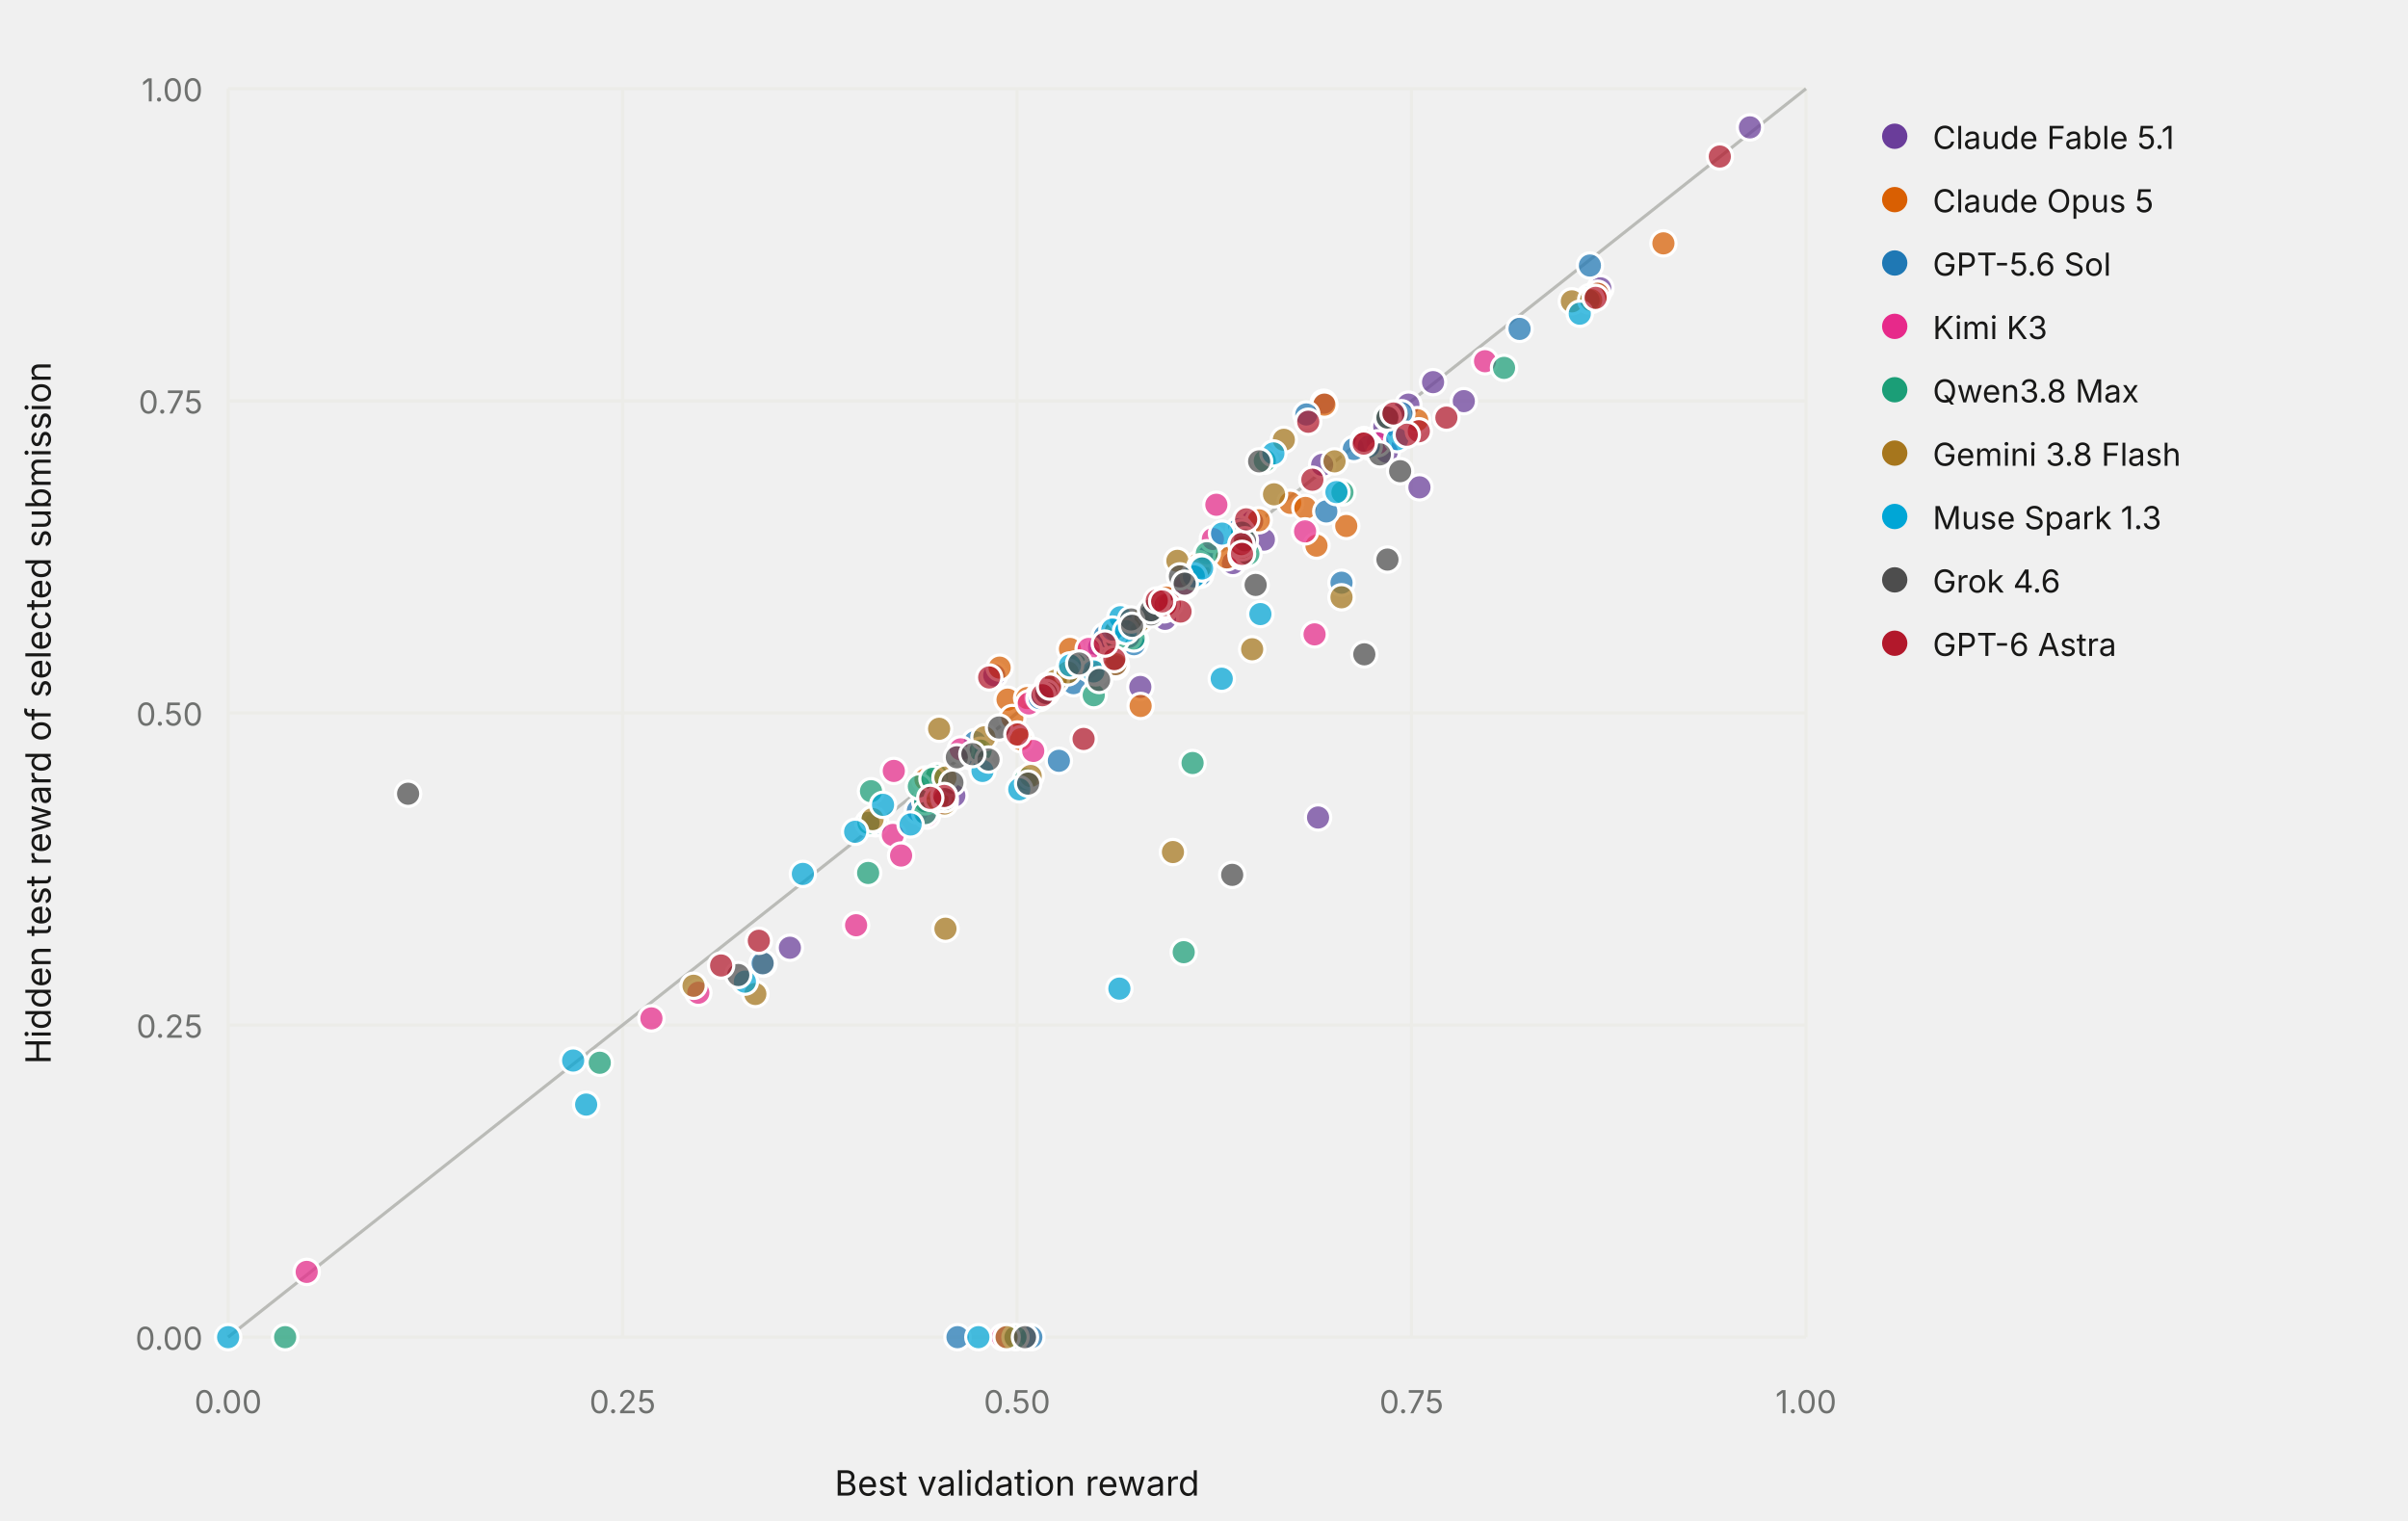
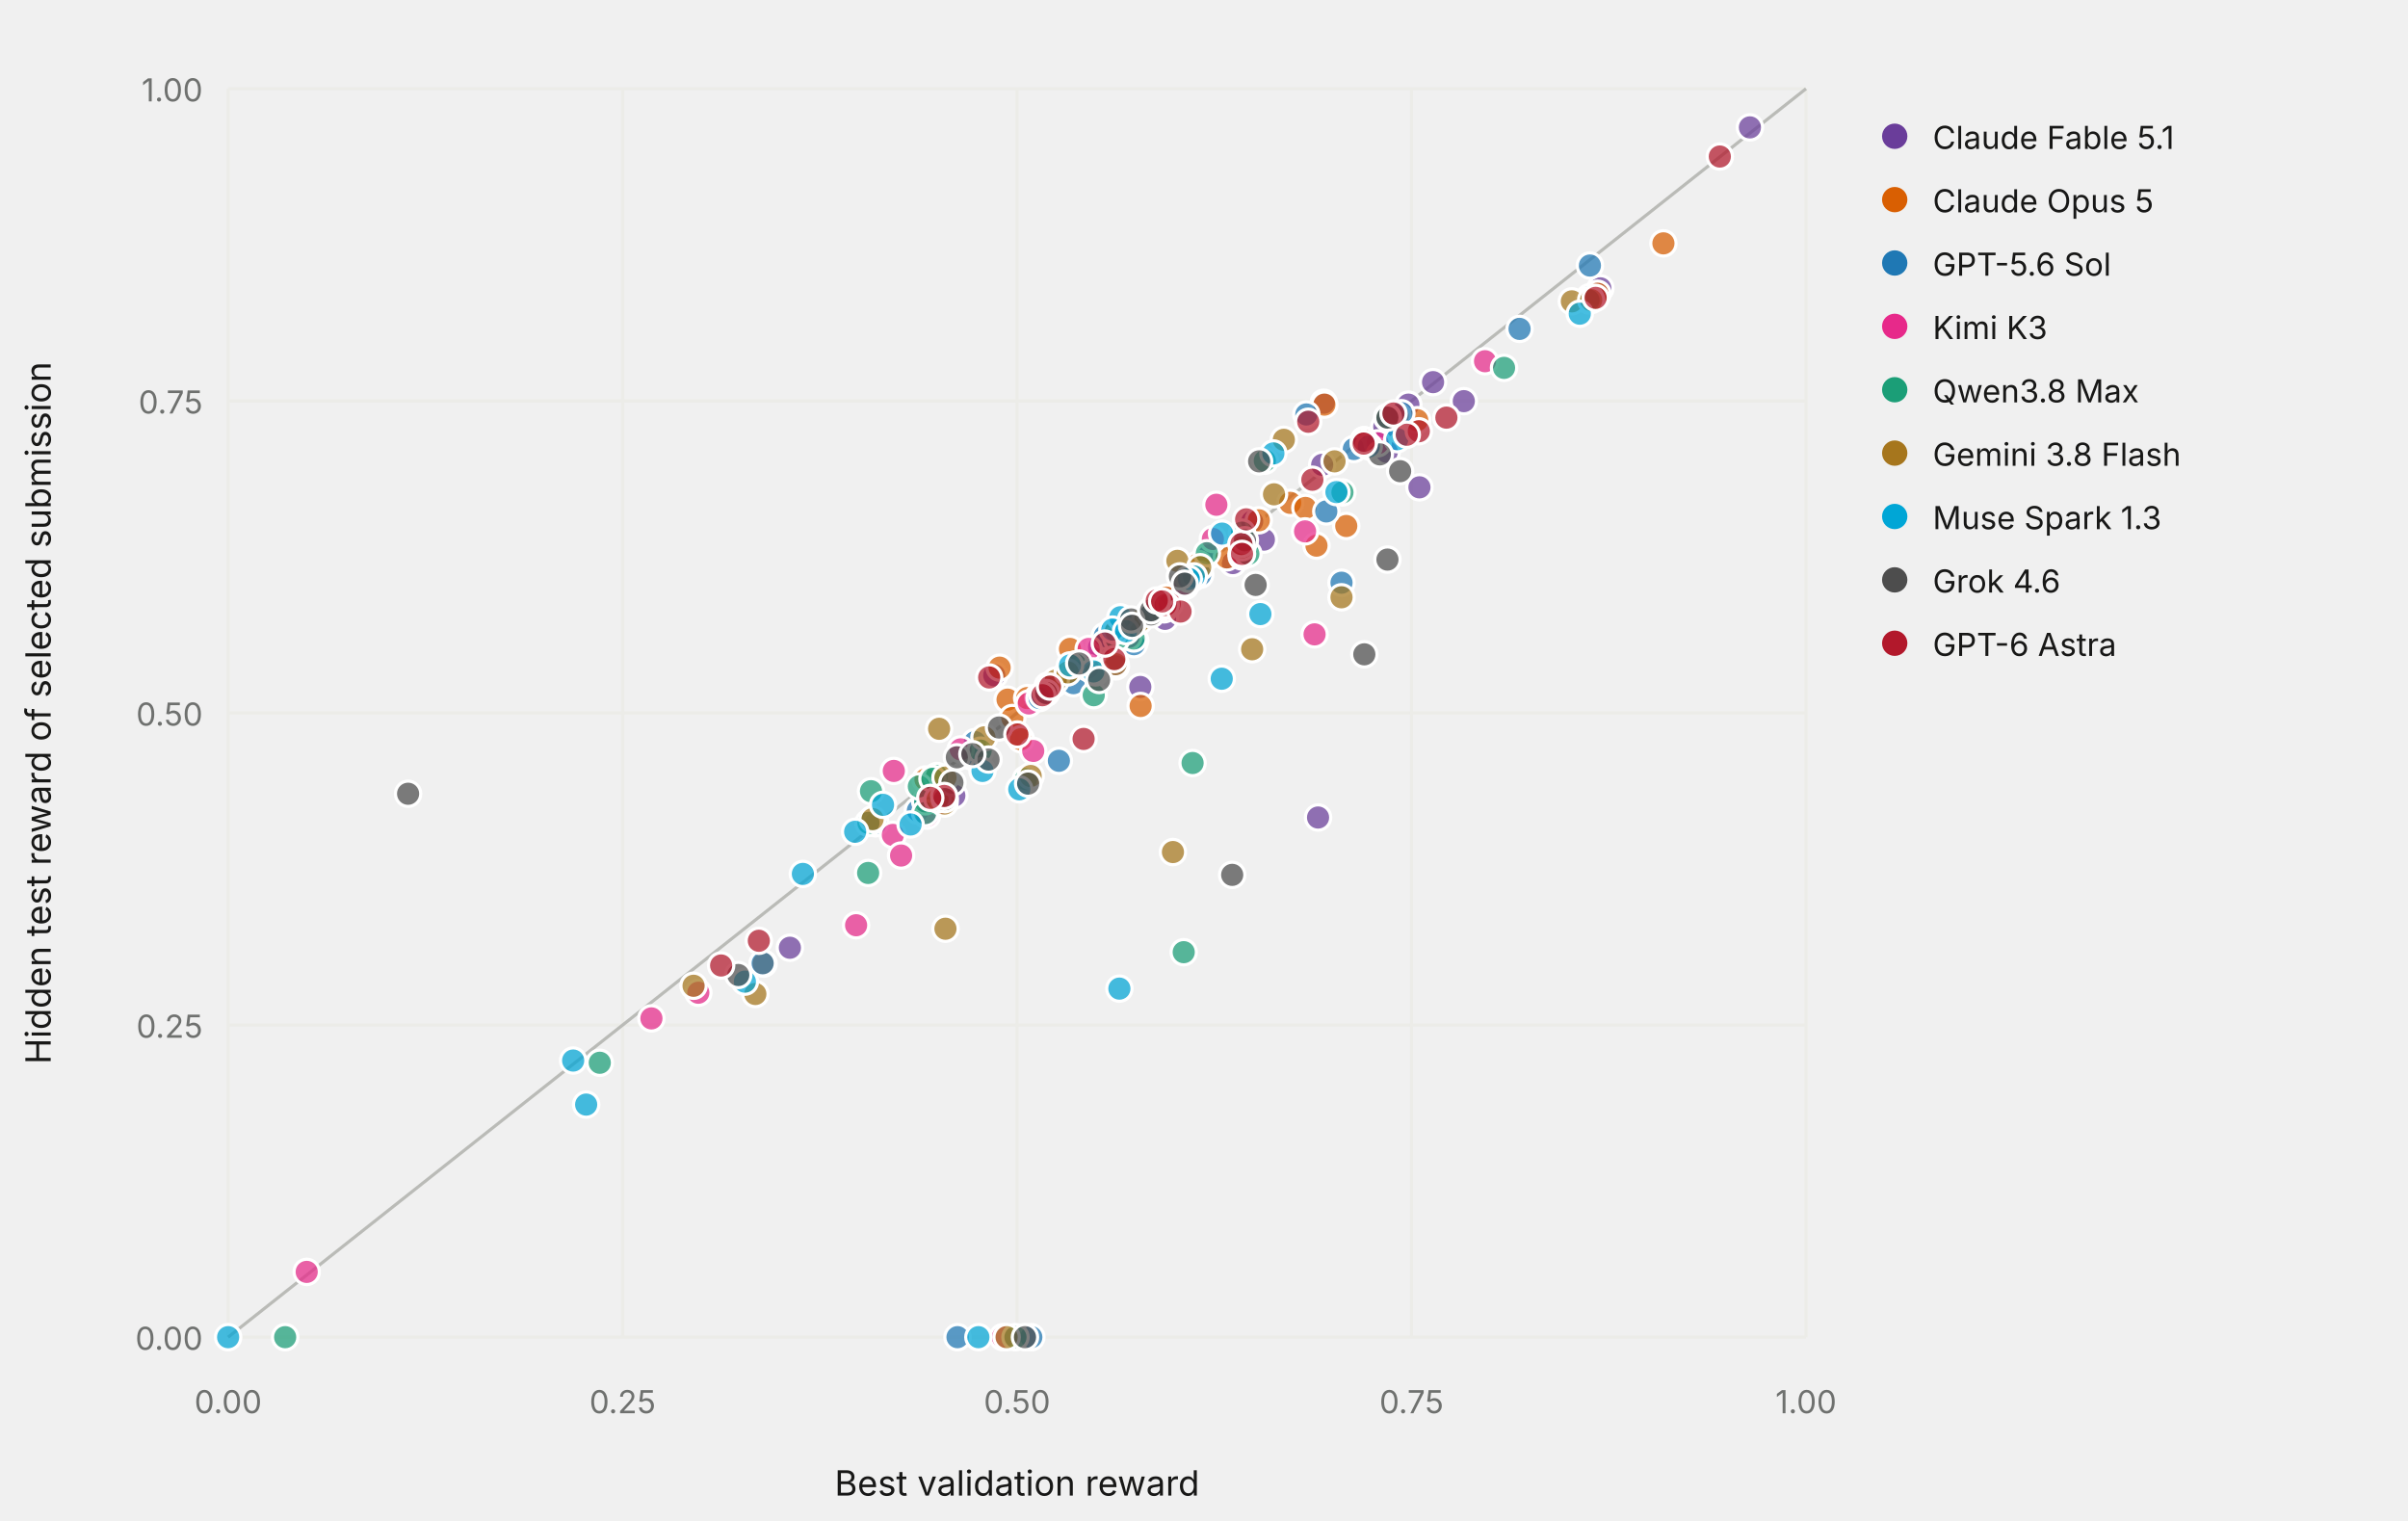
<svg xmlns="http://www.w3.org/2000/svg" viewBox="0 0 760 480" role="img" aria-label="Validation and hidden test score by selected run">
  <style>
text{font-family:Inter,ui-sans-serif,-apple-system,BlinkMacSystemFont,"Segoe UI",sans-serif;fill:#181817}
.muted{fill:#6f716f}.grid{stroke:#ecece8;stroke-width:1}.axis{stroke:#babbb7;stroke-width:1}
.legend{font-size:10px}.label{font-size:11px}.tick{font-size:10px;fill:#6f716f}
</style>
  <line class="grid" x1="72.0" x2="72.0" y1="28" y2="422" />
  <line class="grid" x1="72" x2="570" y1="422.0" y2="422.0" />
  <text class="tick" x="72.0" y="446.0" text-anchor="middle">0.00</text>
  <text class="tick" x="64.0" y="426.0" text-anchor="end">0.00</text>
  <line class="grid" x1="196.5" x2="196.5" y1="28" y2="422" />
  <line class="grid" x1="72" x2="570" y1="323.5" y2="323.5" />
  <text class="tick" x="196.5" y="446.0" text-anchor="middle">0.25</text>
  <text class="tick" x="64.0" y="327.5" text-anchor="end">0.25</text>
  <line class="grid" x1="321.0" x2="321.0" y1="28" y2="422" />
  <line class="grid" x1="72" x2="570" y1="225.0" y2="225.0" />
  <text class="tick" x="321.0" y="446.0" text-anchor="middle">0.50</text>
  <text class="tick" x="64.0" y="229.0" text-anchor="end">0.50</text>
  <line class="grid" x1="445.5" x2="445.5" y1="28" y2="422" />
  <line class="grid" x1="72" x2="570" y1="126.5" y2="126.5" />
  <text class="tick" x="445.5" y="446.0" text-anchor="middle">0.75</text>
  <text class="tick" x="64.0" y="130.5" text-anchor="end">0.75</text>
  <line class="grid" x1="570.0" x2="570.0" y1="28" y2="422" />
  <line class="grid" x1="72" x2="570" y1="28.0" y2="28.0" />
  <text class="tick" x="570.0" y="446.0" text-anchor="middle">1.00</text>
  <text class="tick" x="64.0" y="32.0" text-anchor="end">1.00</text>
  <line x1="72" y1="422" x2="570" y2="28" stroke="#babbb7" />
  <circle cx="367.7" cy="195.3" r="4" fill="#6A3D9A" fill-opacity=".72" stroke="#fff" />
  <circle cx="367.7" cy="190.5" r="4" fill="#6A3D9A" fill-opacity=".72" stroke="#fff" />
  <circle cx="313.8" cy="213.1" r="4" fill="#6A3D9A" fill-opacity=".72" stroke="#fff" />
  <circle cx="398.9" cy="170.3" r="4" fill="#6A3D9A" fill-opacity=".72" stroke="#fff" />
  <circle cx="389.1" cy="177.7" r="4" fill="#6A3D9A" fill-opacity=".72" stroke="#fff" />
  <circle cx="448.0" cy="153.8" r="4" fill="#6A3D9A" fill-opacity=".72" stroke="#fff" />
  <circle cx="332.7" cy="215.9" r="4" fill="#6A3D9A" fill-opacity=".72" stroke="#fff" />
  <circle cx="249.3" cy="299.1" r="4" fill="#6A3D9A" fill-opacity=".72" stroke="#fff" />
  <circle cx="352.2" cy="210.3" r="4" fill="#6A3D9A" fill-opacity=".72" stroke="#fff" />
  <circle cx="417.8" cy="127.1" r="4" fill="#6A3D9A" fill-opacity=".72" stroke="#fff" />
  <circle cx="430.5" cy="139.0" r="4" fill="#6A3D9A" fill-opacity=".72" stroke="#fff" />
  <circle cx="417.3" cy="146.7" r="4" fill="#6A3D9A" fill-opacity=".72" stroke="#fff" />
  <circle cx="436.9" cy="134.7" r="4" fill="#6A3D9A" fill-opacity=".72" stroke="#fff" />
  <circle cx="298.8" cy="249.9" r="4" fill="#6A3D9A" fill-opacity=".72" stroke="#fff" />
  <circle cx="330.7" cy="216.4" r="4" fill="#6A3D9A" fill-opacity=".72" stroke="#fff" />
  <circle cx="552.3" cy="40.2" r="4" fill="#6A3D9A" fill-opacity=".72" stroke="#fff" />
  <circle cx="348.7" cy="203.1" r="4" fill="#6A3D9A" fill-opacity=".72" stroke="#fff" />
  <circle cx="416.0" cy="258.0" r="4" fill="#6A3D9A" fill-opacity=".72" stroke="#fff" />
  <circle cx="346.9" cy="204.2" r="4" fill="#6A3D9A" fill-opacity=".72" stroke="#fff" />
  <circle cx="359.9" cy="216.8" r="4" fill="#6A3D9A" fill-opacity=".72" stroke="#fff" />
  <circle cx="452.3" cy="120.6" r="4" fill="#6A3D9A" fill-opacity=".72" stroke="#fff" />
  <circle cx="462.0" cy="126.6" r="4" fill="#6A3D9A" fill-opacity=".72" stroke="#fff" />
  <circle cx="301.2" cy="251.1" r="4" fill="#6A3D9A" fill-opacity=".72" stroke="#fff" />
  <circle cx="381.6" cy="175.3" r="4" fill="#6A3D9A" fill-opacity=".72" stroke="#fff" />
  <circle cx="505.1" cy="91.0" r="4" fill="#6A3D9A" fill-opacity=".72" stroke="#fff" />
  <circle cx="395.2" cy="164.6" r="4" fill="#6A3D9A" fill-opacity=".72" stroke="#fff" />
  <circle cx="437.7" cy="142.6" r="4" fill="#6A3D9A" fill-opacity=".72" stroke="#fff" />
  <circle cx="368.0" cy="188.9" r="4" fill="#6A3D9A" fill-opacity=".72" stroke="#fff" />
  <circle cx="444.5" cy="127.7" r="4" fill="#6A3D9A" fill-opacity=".72" stroke="#fff" />
  <circle cx="598" cy="43" r="4" fill="#6A3D9A" />
  <text class="legend" x="610.0" y="47.0" text-anchor="start">Claude Fable 5.1</text>
  <circle cx="318.0" cy="220.8" r="4" fill="#D95F02" fill-opacity=".72" stroke="#fff" />
  <circle cx="367.1" cy="190.9" r="4" fill="#D95F02" fill-opacity=".72" stroke="#fff" />
  <circle cx="315.5" cy="210.7" r="4" fill="#D95F02" fill-opacity=".72" stroke="#fff" />
  <circle cx="387.2" cy="175.9" r="4" fill="#D95F02" fill-opacity=".72" stroke="#fff" />
  <circle cx="391.9" cy="174.8" r="4" fill="#D95F02" fill-opacity=".72" stroke="#fff" />
  <circle cx="447.3" cy="132.6" r="4" fill="#D95F02" fill-opacity=".72" stroke="#fff" />
  <circle cx="319.5" cy="226.6" r="4" fill="#D95F02" fill-opacity=".72" stroke="#fff" />
  <circle cx="241.0" cy="304.1" r="4" fill="#D95F02" fill-opacity=".72" stroke="#fff" />
  <circle cx="322.2" cy="233.3" r="4" fill="#D95F02" fill-opacity=".72" stroke="#fff" />
  <circle cx="418.0" cy="127.7" r="4" fill="#D95F02" fill-opacity=".72" stroke="#fff" />
  <circle cx="430.5" cy="138.9" r="4" fill="#D95F02" fill-opacity=".72" stroke="#fff" />
  <circle cx="407.2" cy="158.7" r="4" fill="#D95F02" fill-opacity=".72" stroke="#fff" />
  <circle cx="337.7" cy="204.8" r="4" fill="#D95F02" fill-opacity=".72" stroke="#fff" />
  <circle cx="297.7" cy="253.1" r="4" fill="#D95F02" fill-opacity=".72" stroke="#fff" />
  <circle cx="324.2" cy="220.3" r="4" fill="#D95F02" fill-opacity=".72" stroke="#fff" />
  <circle cx="525.0" cy="76.8" r="4" fill="#D95F02" fill-opacity=".72" stroke="#fff" />
  <circle cx="348.7" cy="203.1" r="4" fill="#D95F02" fill-opacity=".72" stroke="#fff" />
  <circle cx="412.0" cy="160.3" r="4" fill="#D95F02" fill-opacity=".72" stroke="#fff" />
  <circle cx="336.9" cy="212.6" r="4" fill="#D95F02" fill-opacity=".72" stroke="#fff" />
  <circle cx="360.0" cy="222.8" r="4" fill="#D95F02" fill-opacity=".72" stroke="#fff" />
  <circle cx="441.1" cy="131.2" r="4" fill="#D95F02" fill-opacity=".72" stroke="#fff" />
  <circle cx="415.5" cy="172.2" r="4" fill="#D95F02" fill-opacity=".72" stroke="#fff" />
  <circle cx="292.1" cy="246.0" r="4" fill="#D95F02" fill-opacity=".72" stroke="#fff" />
  <circle cx="378.3" cy="178.0" r="4" fill="#D95F02" fill-opacity=".72" stroke="#fff" />
  <circle cx="504.2" cy="92.7" r="4" fill="#D95F02" fill-opacity=".72" stroke="#fff" />
  <circle cx="397.3" cy="164.2" r="4" fill="#D95F02" fill-opacity=".72" stroke="#fff" />
  <circle cx="424.9" cy="166.0" r="4" fill="#D95F02" fill-opacity=".72" stroke="#fff" />
  <circle cx="368.2" cy="188.6" r="4" fill="#D95F02" fill-opacity=".72" stroke="#fff" />
  <circle cx="439.8" cy="131.0" r="4" fill="#D95F02" fill-opacity=".72" stroke="#fff" />
  <circle cx="598" cy="63" r="4" fill="#D95F02" />
  <text class="legend" x="610.0" y="67.0" text-anchor="start">Claude Opus 5</text>
  <circle cx="302.2" cy="422.0" r="4" fill="#1F78B4" fill-opacity=".72" stroke="#fff" />
  <circle cx="365.8" cy="191.5" r="4" fill="#1F78B4" fill-opacity=".72" stroke="#fff" />
  <circle cx="325.5" cy="422.0" r="4" fill="#1F78B4" fill-opacity=".72" stroke="#fff" />
  <circle cx="358.3" cy="202.1" r="4" fill="#1F78B4" fill-opacity=".72" stroke="#fff" />
  <circle cx="423.4" cy="183.9" r="4" fill="#1F78B4" fill-opacity=".72" stroke="#fff" />
  <circle cx="289.7" cy="255.8" r="4" fill="#1F78B4" fill-opacity=".72" stroke="#fff" />
  <circle cx="275.2" cy="258.8" r="4" fill="#1F78B4" fill-opacity=".72" stroke="#fff" />
  <circle cx="240.7" cy="304.0" r="4" fill="#1F78B4" fill-opacity=".72" stroke="#fff" />
  <circle cx="338.8" cy="215.6" r="4" fill="#1F78B4" fill-opacity=".72" stroke="#fff" />
  <circle cx="412.3" cy="130.8" r="4" fill="#1F78B4" fill-opacity=".72" stroke="#fff" />
  <circle cx="427.3" cy="141.7" r="4" fill="#1F78B4" fill-opacity=".72" stroke="#fff" />
  <circle cx="378.8" cy="181.4" r="4" fill="#1F78B4" fill-opacity=".72" stroke="#fff" />
  <circle cx="357.9" cy="203.3" r="4" fill="#1F78B4" fill-opacity=".72" stroke="#fff" />
  <circle cx="296.4" cy="252.8" r="4" fill="#1F78B4" fill-opacity=".72" stroke="#fff" />
  <circle cx="307.7" cy="234.2" r="4" fill="#1F78B4" fill-opacity=".72" stroke="#fff" />
  <circle cx="479.6" cy="103.8" r="4" fill="#1F78B4" fill-opacity=".72" stroke="#fff" />
  <circle cx="348.7" cy="203.1" r="4" fill="#1F78B4" fill-opacity=".72" stroke="#fff" />
  <circle cx="327.7" cy="220.0" r="4" fill="#1F78B4" fill-opacity=".72" stroke="#fff" />
  <circle cx="276.3" cy="259.8" r="4" fill="#1F78B4" fill-opacity=".72" stroke="#fff" />
  <circle cx="334.2" cy="240.1" r="4" fill="#1F78B4" fill-opacity=".72" stroke="#fff" />
  <circle cx="356.6" cy="197.0" r="4" fill="#1F78B4" fill-opacity=".72" stroke="#fff" />
  <circle cx="501.8" cy="83.8" r="4" fill="#1F78B4" fill-opacity=".72" stroke="#fff" />
  <circle cx="306.5" cy="238.7" r="4" fill="#1F78B4" fill-opacity=".72" stroke="#fff" />
  <circle cx="348.7" cy="200.7" r="4" fill="#1F78B4" fill-opacity=".72" stroke="#fff" />
  <circle cx="501.7" cy="93.8" r="4" fill="#1F78B4" fill-opacity=".72" stroke="#fff" />
-   <circle cx="391.1" cy="167.0" r="4" fill="#1F78B4" fill-opacity=".72" stroke="#fff" />
+   <circle cx="376.6" cy="182.3" r="4" fill="#1F78B4" fill-opacity=".72" stroke="#fff" />
  <circle cx="418.6" cy="161.4" r="4" fill="#1F78B4" fill-opacity=".72" stroke="#fff" />
  <circle cx="365.3" cy="191.2" r="4" fill="#1F78B4" fill-opacity=".72" stroke="#fff" />
  <circle cx="442.3" cy="130.4" r="4" fill="#1F78B4" fill-opacity=".72" stroke="#fff" />
  <circle cx="598" cy="83" r="4" fill="#1F78B4" />
  <text class="legend" x="610.0" y="87.0" text-anchor="start">GPT-5.6 Sol</text>
  <circle cx="205.6" cy="321.4" r="4" fill="#E7298A" fill-opacity=".72" stroke="#fff" />
  <circle cx="364.8" cy="190.9" r="4" fill="#E7298A" fill-opacity=".72" stroke="#fff" />
  <circle cx="316.5" cy="422.0" r="4" fill="#E7298A" fill-opacity=".72" stroke="#fff" />
  <circle cx="367.4" cy="192.3" r="4" fill="#E7298A" fill-opacity=".72" stroke="#fff" />
  <circle cx="391.9" cy="175.6" r="4" fill="#E7298A" fill-opacity=".72" stroke="#fff" />
  <circle cx="282.1" cy="243.3" r="4" fill="#E7298A" fill-opacity=".72" stroke="#fff" />
  <circle cx="275.0" cy="259.2" r="4" fill="#E7298A" fill-opacity=".72" stroke="#fff" />
  <circle cx="220.4" cy="313.3" r="4" fill="#E7298A" fill-opacity=".72" stroke="#fff" />
  <circle cx="281.8" cy="263.5" r="4" fill="#E7298A" fill-opacity=".72" stroke="#fff" />
  <circle cx="383.9" cy="159.3" r="4" fill="#E7298A" fill-opacity=".72" stroke="#fff" />
  <circle cx="284.4" cy="270.0" r="4" fill="#E7298A" fill-opacity=".72" stroke="#fff" />
  <circle cx="382.8" cy="170.1" r="4" fill="#E7298A" fill-opacity=".72" stroke="#fff" />
  <circle cx="374.1" cy="184.9" r="4" fill="#E7298A" fill-opacity=".72" stroke="#fff" />
  <circle cx="292.6" cy="257.4" r="4" fill="#E7298A" fill-opacity=".72" stroke="#fff" />
  <circle cx="303.2" cy="236.5" r="4" fill="#E7298A" fill-opacity=".72" stroke="#fff" />
  <circle cx="468.7" cy="114.0" r="4" fill="#E7298A" fill-opacity=".72" stroke="#fff" />
  <circle cx="326.1" cy="237.0" r="4" fill="#E7298A" fill-opacity=".72" stroke="#fff" />
  <circle cx="411.9" cy="167.7" r="4" fill="#E7298A" fill-opacity=".72" stroke="#fff" />
  <circle cx="324.7" cy="222.0" r="4" fill="#E7298A" fill-opacity=".72" stroke="#fff" />
  <circle cx="270.2" cy="292.0" r="4" fill="#E7298A" fill-opacity=".72" stroke="#fff" />
  <circle cx="343.3" cy="210.7" r="4" fill="#E7298A" fill-opacity=".72" stroke="#fff" />
  <circle cx="414.9" cy="200.2" r="4" fill="#E7298A" fill-opacity=".72" stroke="#fff" />
  <circle cx="297.2" cy="253.3" r="4" fill="#E7298A" fill-opacity=".72" stroke="#fff" />
  <circle cx="343.6" cy="204.8" r="4" fill="#E7298A" fill-opacity=".72" stroke="#fff" />
  <circle cx="96.8" cy="401.4" r="4" fill="#E7298A" fill-opacity=".72" stroke="#fff" />
  <circle cx="356.2" cy="201.0" r="4" fill="#E7298A" fill-opacity=".72" stroke="#fff" />
  <circle cx="434.8" cy="139.9" r="4" fill="#E7298A" fill-opacity=".72" stroke="#fff" />
  <circle cx="365.5" cy="191.0" r="4" fill="#E7298A" fill-opacity=".72" stroke="#fff" />
  <circle cx="438.0" cy="131.7" r="4" fill="#E7298A" fill-opacity=".72" stroke="#fff" />
  <circle cx="598" cy="103" r="4" fill="#E7298A" />
  <text class="legend" x="610.0" y="107.0" text-anchor="start">Kimi K3</text>
  <circle cx="189.3" cy="335.4" r="4" fill="#1B9E77" fill-opacity=".72" stroke="#fff" />
  <circle cx="367.3" cy="191.4" r="4" fill="#1B9E77" fill-opacity=".72" stroke="#fff" />
  <circle cx="320.5" cy="422.0" r="4" fill="#1B9E77" fill-opacity=".72" stroke="#fff" />
  <circle cx="357.8" cy="201.5" r="4" fill="#1B9E77" fill-opacity=".72" stroke="#fff" />
  <circle cx="394.0" cy="174.8" r="4" fill="#1B9E77" fill-opacity=".72" stroke="#fff" />
  <circle cx="295.7" cy="244.9" r="4" fill="#1B9E77" fill-opacity=".72" stroke="#fff" />
  <circle cx="274.1" cy="259.7" r="4" fill="#1B9E77" fill-opacity=".72" stroke="#fff" />
  <circle cx="90.0" cy="422.0" r="4" fill="#1B9E77" fill-opacity=".72" stroke="#fff" />
  <circle cx="292.0" cy="252.9" r="4" fill="#1B9E77" fill-opacity=".72" stroke="#fff" />
  <circle cx="399.2" cy="145.4" r="4" fill="#1B9E77" fill-opacity=".72" stroke="#fff" />
  <circle cx="274.0" cy="275.5" r="4" fill="#1B9E77" fill-opacity=".72" stroke="#fff" />
  <circle cx="392.0" cy="168.1" r="4" fill="#1B9E77" fill-opacity=".72" stroke="#fff" />
  <circle cx="274.9" cy="249.7" r="4" fill="#1B9E77" fill-opacity=".72" stroke="#fff" />
  <circle cx="292.0" cy="256.6" r="4" fill="#1B9E77" fill-opacity=".72" stroke="#fff" />
  <circle cx="309.5" cy="236.9" r="4" fill="#1B9E77" fill-opacity=".72" stroke="#fff" />
  <circle cx="474.7" cy="116.1" r="4" fill="#1B9E77" fill-opacity=".72" stroke="#fff" />
  <circle cx="345.2" cy="219.4" r="4" fill="#1B9E77" fill-opacity=".72" stroke="#fff" />
  <circle cx="373.6" cy="300.5" r="4" fill="#1B9E77" fill-opacity=".72" stroke="#fff" />
  <circle cx="290.0" cy="248.2" r="4" fill="#1B9E77" fill-opacity=".72" stroke="#fff" />
  <circle cx="323.8" cy="245.9" r="4" fill="#1B9E77" fill-opacity=".72" stroke="#fff" />
  <circle cx="352.4" cy="201.6" r="4" fill="#1B9E77" fill-opacity=".72" stroke="#fff" />
  <circle cx="376.4" cy="240.8" r="4" fill="#1B9E77" fill-opacity=".72" stroke="#fff" />
  <circle cx="294.3" cy="245.8" r="4" fill="#1B9E77" fill-opacity=".72" stroke="#fff" />
  <circle cx="339.3" cy="209.7" r="4" fill="#1B9E77" fill-opacity=".72" stroke="#fff" />
  <circle cx="501.4" cy="94.8" r="4" fill="#1B9E77" fill-opacity=".72" stroke="#fff" />
  <circle cx="380.9" cy="174.6" r="4" fill="#1B9E77" fill-opacity=".72" stroke="#fff" />
  <circle cx="423.7" cy="155.4" r="4" fill="#1B9E77" fill-opacity=".72" stroke="#fff" />
  <circle cx="365.3" cy="191.1" r="4" fill="#1B9E77" fill-opacity=".72" stroke="#fff" />
  <circle cx="437.8" cy="131.7" r="4" fill="#1B9E77" fill-opacity=".72" stroke="#fff" />
  <circle cx="598" cy="123" r="4" fill="#1B9E77" />
  <text class="legend" x="610.0" y="127.0" text-anchor="start">Qwen3.8 Max</text>
  <circle cx="218.9" cy="311.1" r="4" fill="#A6761D" fill-opacity=".72" stroke="#fff" />
  <circle cx="362.7" cy="193.4" r="4" fill="#A6761D" fill-opacity=".72" stroke="#fff" />
  <circle cx="317.7" cy="422.0" r="4" fill="#A6761D" fill-opacity=".72" stroke="#fff" />
  <circle cx="345.8" cy="212.2" r="4" fill="#A6761D" fill-opacity=".72" stroke="#fff" />
  <circle cx="392.1" cy="172.7" r="4" fill="#A6761D" fill-opacity=".72" stroke="#fff" />
  <circle cx="352.1" cy="209.6" r="4" fill="#A6761D" fill-opacity=".72" stroke="#fff" />
  <circle cx="275.4" cy="258.5" r="4" fill="#A6761D" fill-opacity=".72" stroke="#fff" />
  <circle cx="238.4" cy="313.7" r="4" fill="#A6761D" fill-opacity=".72" stroke="#fff" />
  <circle cx="298.4" cy="245.4" r="4" fill="#A6761D" fill-opacity=".72" stroke="#fff" />
  <circle cx="405.2" cy="138.8" r="4" fill="#A6761D" fill-opacity=".72" stroke="#fff" />
  <circle cx="421.2" cy="145.6" r="4" fill="#A6761D" fill-opacity=".72" stroke="#fff" />
  <circle cx="371.6" cy="177.0" r="4" fill="#A6761D" fill-opacity=".72" stroke="#fff" />
  <circle cx="296.4" cy="230.0" r="4" fill="#A6761D" fill-opacity=".72" stroke="#fff" />
  <circle cx="298.1" cy="253.6" r="4" fill="#A6761D" fill-opacity=".72" stroke="#fff" />
  <circle cx="310.7" cy="232.7" r="4" fill="#A6761D" fill-opacity=".72" stroke="#fff" />
  <circle cx="496.1" cy="95.1" r="4" fill="#A6761D" fill-opacity=".72" stroke="#fff" />
  <circle cx="298.4" cy="293.1" r="4" fill="#A6761D" fill-opacity=".72" stroke="#fff" />
  <circle cx="370.2" cy="268.9" r="4" fill="#A6761D" fill-opacity=".72" stroke="#fff" />
  <circle cx="333.2" cy="214.8" r="4" fill="#A6761D" fill-opacity=".72" stroke="#fff" />
  <circle cx="325.3" cy="244.9" r="4" fill="#A6761D" fill-opacity=".72" stroke="#fff" />
  <circle cx="352.2" cy="199.1" r="4" fill="#A6761D" fill-opacity=".72" stroke="#fff" />
  <circle cx="423.4" cy="188.5" r="4" fill="#A6761D" fill-opacity=".72" stroke="#fff" />
  <circle cx="295.9" cy="252.3" r="4" fill="#A6761D" fill-opacity=".72" stroke="#fff" />
  <circle cx="337.0" cy="212.2" r="4" fill="#A6761D" fill-opacity=".72" stroke="#fff" />
  <circle cx="502.2" cy="94.7" r="4" fill="#A6761D" fill-opacity=".72" stroke="#fff" />
  <circle cx="378.8" cy="179.0" r="4" fill="#A6761D" fill-opacity=".72" stroke="#fff" />
  <circle cx="395.2" cy="204.9" r="4" fill="#A6761D" fill-opacity=".72" stroke="#fff" />
  <circle cx="359.5" cy="196.1" r="4" fill="#A6761D" fill-opacity=".72" stroke="#fff" />
  <circle cx="402.1" cy="156.0" r="4" fill="#A6761D" fill-opacity=".72" stroke="#fff" />
  <circle cx="598" cy="143" r="4" fill="#A6761D" />
  <text class="legend" x="610.0" y="147.0" text-anchor="start">Gemini 3.8 Flash</text>
  <circle cx="180.9" cy="334.7" r="4" fill="#00A6D6" fill-opacity=".72" stroke="#fff" />
  <circle cx="363.5" cy="193.3" r="4" fill="#00A6D6" fill-opacity=".72" stroke="#fff" />
  <circle cx="308.8" cy="422.0" r="4" fill="#00A6D6" fill-opacity=".72" stroke="#fff" />
  <circle cx="345.1" cy="211.9" r="4" fill="#00A6D6" fill-opacity=".72" stroke="#fff" />
  <circle cx="397.8" cy="193.8" r="4" fill="#00A6D6" fill-opacity=".72" stroke="#fff" />
  <circle cx="353.3" cy="312.0" r="4" fill="#00A6D6" fill-opacity=".72" stroke="#fff" />
  <circle cx="269.9" cy="262.5" r="4" fill="#00A6D6" fill-opacity=".72" stroke="#fff" />
  <circle cx="235.1" cy="309.8" r="4" fill="#00A6D6" fill-opacity=".72" stroke="#fff" />
  <circle cx="310.1" cy="243.3" r="4" fill="#00A6D6" fill-opacity=".72" stroke="#fff" />
  <circle cx="401.9" cy="143.1" r="4" fill="#00A6D6" fill-opacity=".72" stroke="#fff" />
  <circle cx="376.8" cy="181.9" r="4" fill="#00A6D6" fill-opacity=".72" stroke="#fff" />
  <circle cx="353.6" cy="194.8" r="4" fill="#00A6D6" fill-opacity=".72" stroke="#fff" />
  <circle cx="72.0" cy="422.0" r="4" fill="#00A6D6" fill-opacity=".72" stroke="#fff" />
  <circle cx="287.4" cy="260.2" r="4" fill="#00A6D6" fill-opacity=".72" stroke="#fff" />
  <circle cx="278.7" cy="254.0" r="4" fill="#00A6D6" fill-opacity=".72" stroke="#fff" />
  <circle cx="441.0" cy="138.6" r="4" fill="#00A6D6" fill-opacity=".72" stroke="#fff" />
  <circle cx="253.4" cy="275.8" r="4" fill="#00A6D6" fill-opacity=".72" stroke="#fff" />
  <circle cx="385.6" cy="214.2" r="4" fill="#00A6D6" fill-opacity=".72" stroke="#fff" />
  <circle cx="328.1" cy="220.3" r="4" fill="#00A6D6" fill-opacity=".72" stroke="#fff" />
  <circle cx="321.7" cy="249.1" r="4" fill="#00A6D6" fill-opacity=".72" stroke="#fff" />
  <circle cx="351.1" cy="198.7" r="4" fill="#00A6D6" fill-opacity=".72" stroke="#fff" />
  <circle cx="421.8" cy="155.3" r="4" fill="#00A6D6" fill-opacity=".72" stroke="#fff" />
  <circle cx="185.0" cy="348.6" r="4" fill="#00A6D6" fill-opacity=".72" stroke="#fff" />
  <circle cx="337.7" cy="210.0" r="4" fill="#00A6D6" fill-opacity=".72" stroke="#fff" />
  <circle cx="498.6" cy="99.0" r="4" fill="#00A6D6" fill-opacity=".72" stroke="#fff" />
-   <circle cx="379.4" cy="179.4" r="4" fill="#00A6D6" fill-opacity=".72" stroke="#fff" />
+   <circle cx="375.2" cy="182.7" r="4" fill="#00A6D6" fill-opacity=".72" stroke="#fff" />
  <circle cx="432.0" cy="140.9" r="4" fill="#00A6D6" fill-opacity=".72" stroke="#fff" />
  <circle cx="355.4" cy="199.2" r="4" fill="#00A6D6" fill-opacity=".72" stroke="#fff" />
  <circle cx="385.7" cy="168.4" r="4" fill="#00A6D6" fill-opacity=".72" stroke="#fff" />
  <circle cx="598" cy="163" r="4" fill="#00A6D6" />
  <text class="legend" x="610.0" y="167.0" text-anchor="start">Muse Spark 1.3</text>
  <circle cx="300.6" cy="247.0" r="4" fill="#4D4D4D" fill-opacity=".72" stroke="#fff" />
  <circle cx="363.3" cy="193.9" r="4" fill="#4D4D4D" fill-opacity=".72" stroke="#fff" />
  <circle cx="323.5" cy="422.0" r="4" fill="#4D4D4D" fill-opacity=".72" stroke="#fff" />
  <circle cx="368.0" cy="190.7" r="4" fill="#4D4D4D" fill-opacity=".72" stroke="#fff" />
  <circle cx="396.3" cy="184.6" r="4" fill="#4D4D4D" fill-opacity=".72" stroke="#fff" />
  <circle cx="437.9" cy="176.6" r="4" fill="#4D4D4D" fill-opacity=".72" stroke="#fff" />
  <circle cx="315.3" cy="229.6" r="4" fill="#4D4D4D" fill-opacity=".72" stroke="#fff" />
  <circle cx="233.0" cy="307.7" r="4" fill="#4D4D4D" fill-opacity=".72" stroke="#fff" />
  <circle cx="312.0" cy="239.7" r="4" fill="#4D4D4D" fill-opacity=".72" stroke="#fff" />
  <circle cx="397.4" cy="145.6" r="4" fill="#4D4D4D" fill-opacity=".72" stroke="#fff" />
  <circle cx="392.9" cy="170.5" r="4" fill="#4D4D4D" fill-opacity=".72" stroke="#fff" />
  <circle cx="372.4" cy="181.9" r="4" fill="#4D4D4D" fill-opacity=".72" stroke="#fff" />
  <circle cx="357.0" cy="195.5" r="4" fill="#4D4D4D" fill-opacity=".72" stroke="#fff" />
  <circle cx="298.2" cy="252.2" r="4" fill="#4D4D4D" fill-opacity=".72" stroke="#fff" />
  <circle cx="302.0" cy="239.0" r="4" fill="#4D4D4D" fill-opacity=".72" stroke="#fff" />
  <circle cx="441.9" cy="148.7" r="4" fill="#4D4D4D" fill-opacity=".72" stroke="#fff" />
  <circle cx="346.9" cy="214.6" r="4" fill="#4D4D4D" fill-opacity=".72" stroke="#fff" />
  <circle cx="388.9" cy="276.1" r="4" fill="#4D4D4D" fill-opacity=".72" stroke="#fff" />
  <circle cx="330.2" cy="218.7" r="4" fill="#4D4D4D" fill-opacity=".72" stroke="#fff" />
  <circle cx="324.5" cy="247.3" r="4" fill="#4D4D4D" fill-opacity=".72" stroke="#fff" />
  <circle cx="357.3" cy="197.5" r="4" fill="#4D4D4D" fill-opacity=".72" stroke="#fff" />
  <circle cx="430.6" cy="206.5" r="4" fill="#4D4D4D" fill-opacity=".72" stroke="#fff" />
  <circle cx="306.9" cy="238.0" r="4" fill="#4D4D4D" fill-opacity=".72" stroke="#fff" />
  <circle cx="340.6" cy="209.4" r="4" fill="#4D4D4D" fill-opacity=".72" stroke="#fff" />
  <circle cx="128.8" cy="250.5" r="4" fill="#4D4D4D" fill-opacity=".72" stroke="#fff" />
  <circle cx="373.9" cy="184.2" r="4" fill="#4D4D4D" fill-opacity=".72" stroke="#fff" />
  <circle cx="435.5" cy="143.4" r="4" fill="#4D4D4D" fill-opacity=".72" stroke="#fff" />
  <circle cx="363.3" cy="192.6" r="4" fill="#4D4D4D" fill-opacity=".72" stroke="#fff" />
  <circle cx="437.9" cy="131.8" r="4" fill="#4D4D4D" fill-opacity=".72" stroke="#fff" />
  <circle cx="598" cy="183" r="4" fill="#4D4D4D" />
  <text class="legend" x="610.0" y="187.0" text-anchor="start">Grok 4.6</text>
  <circle cx="227.6" cy="304.7" r="4" fill="#B2182B" fill-opacity=".72" stroke="#fff" />
  <circle cx="369.2" cy="190.6" r="4" fill="#B2182B" fill-opacity=".72" stroke="#fff" />
  <circle cx="312.2" cy="213.8" r="4" fill="#B2182B" fill-opacity=".72" stroke="#fff" />
  <circle cx="391.8" cy="171.7" r="4" fill="#B2182B" fill-opacity=".72" stroke="#fff" />
  <circle cx="392.0" cy="174.8" r="4" fill="#B2182B" fill-opacity=".72" stroke="#fff" />
  <circle cx="447.8" cy="136.1" r="4" fill="#B2182B" fill-opacity=".72" stroke="#fff" />
  <circle cx="329.0" cy="219.4" r="4" fill="#B2182B" fill-opacity=".72" stroke="#fff" />
  <circle cx="239.5" cy="296.9" r="4" fill="#B2182B" fill-opacity=".72" stroke="#fff" />
  <circle cx="351.7" cy="208.0" r="4" fill="#B2182B" fill-opacity=".72" stroke="#fff" />
  <circle cx="412.9" cy="133.1" r="4" fill="#B2182B" fill-opacity=".72" stroke="#fff" />
  <circle cx="430.5" cy="139.1" r="4" fill="#B2182B" fill-opacity=".72" stroke="#fff" />
  <circle cx="430.4" cy="140.0" r="4" fill="#B2182B" fill-opacity=".72" stroke="#fff" />
  <circle cx="367.9" cy="190.9" r="4" fill="#B2182B" fill-opacity=".72" stroke="#fff" />
  <circle cx="298.0" cy="251.2" r="4" fill="#B2182B" fill-opacity=".72" stroke="#fff" />
  <circle cx="331.4" cy="216.7" r="4" fill="#B2182B" fill-opacity=".72" stroke="#fff" />
  <circle cx="542.8" cy="49.4" r="4" fill="#B2182B" fill-opacity=".72" stroke="#fff" />
  <circle cx="348.7" cy="203.1" r="4" fill="#B2182B" fill-opacity=".72" stroke="#fff" />
  <circle cx="414.2" cy="151.4" r="4" fill="#B2182B" fill-opacity=".72" stroke="#fff" />
  <circle cx="293.6" cy="251.8" r="4" fill="#B2182B" fill-opacity=".72" stroke="#fff" />
  <circle cx="342.0" cy="233.2" r="4" fill="#B2182B" fill-opacity=".72" stroke="#fff" />
  <circle cx="372.6" cy="193.0" r="4" fill="#B2182B" fill-opacity=".72" stroke="#fff" />
  <circle cx="456.5" cy="131.8" r="4" fill="#B2182B" fill-opacity=".72" stroke="#fff" />
  <circle cx="321.1" cy="231.8" r="4" fill="#B2182B" fill-opacity=".72" stroke="#fff" />
  <circle cx="365.1" cy="189.5" r="4" fill="#B2182B" fill-opacity=".72" stroke="#fff" />
  <circle cx="503.6" cy="94.0" r="4" fill="#B2182B" fill-opacity=".72" stroke="#fff" />
  <circle cx="393.3" cy="163.9" r="4" fill="#B2182B" fill-opacity=".72" stroke="#fff" />
  <circle cx="444.0" cy="137.2" r="4" fill="#B2182B" fill-opacity=".72" stroke="#fff" />
  <circle cx="366.8" cy="189.8" r="4" fill="#B2182B" fill-opacity=".72" stroke="#fff" />
  <circle cx="439.8" cy="130.5" r="4" fill="#B2182B" fill-opacity=".72" stroke="#fff" />
  <circle cx="598" cy="203" r="4" fill="#B2182B" />
  <text class="legend" x="610.0" y="207.0" text-anchor="start">GPT-6 Astra</text>
  <text class="label" x="321.0" y="472.0" text-anchor="middle">Best validation reward</text>
  <text class="label" x="16.0" y="225.0" text-anchor="middle" transform="rotate(-90 16 225.0)">Hidden test reward of selected submission</text>
</svg>
